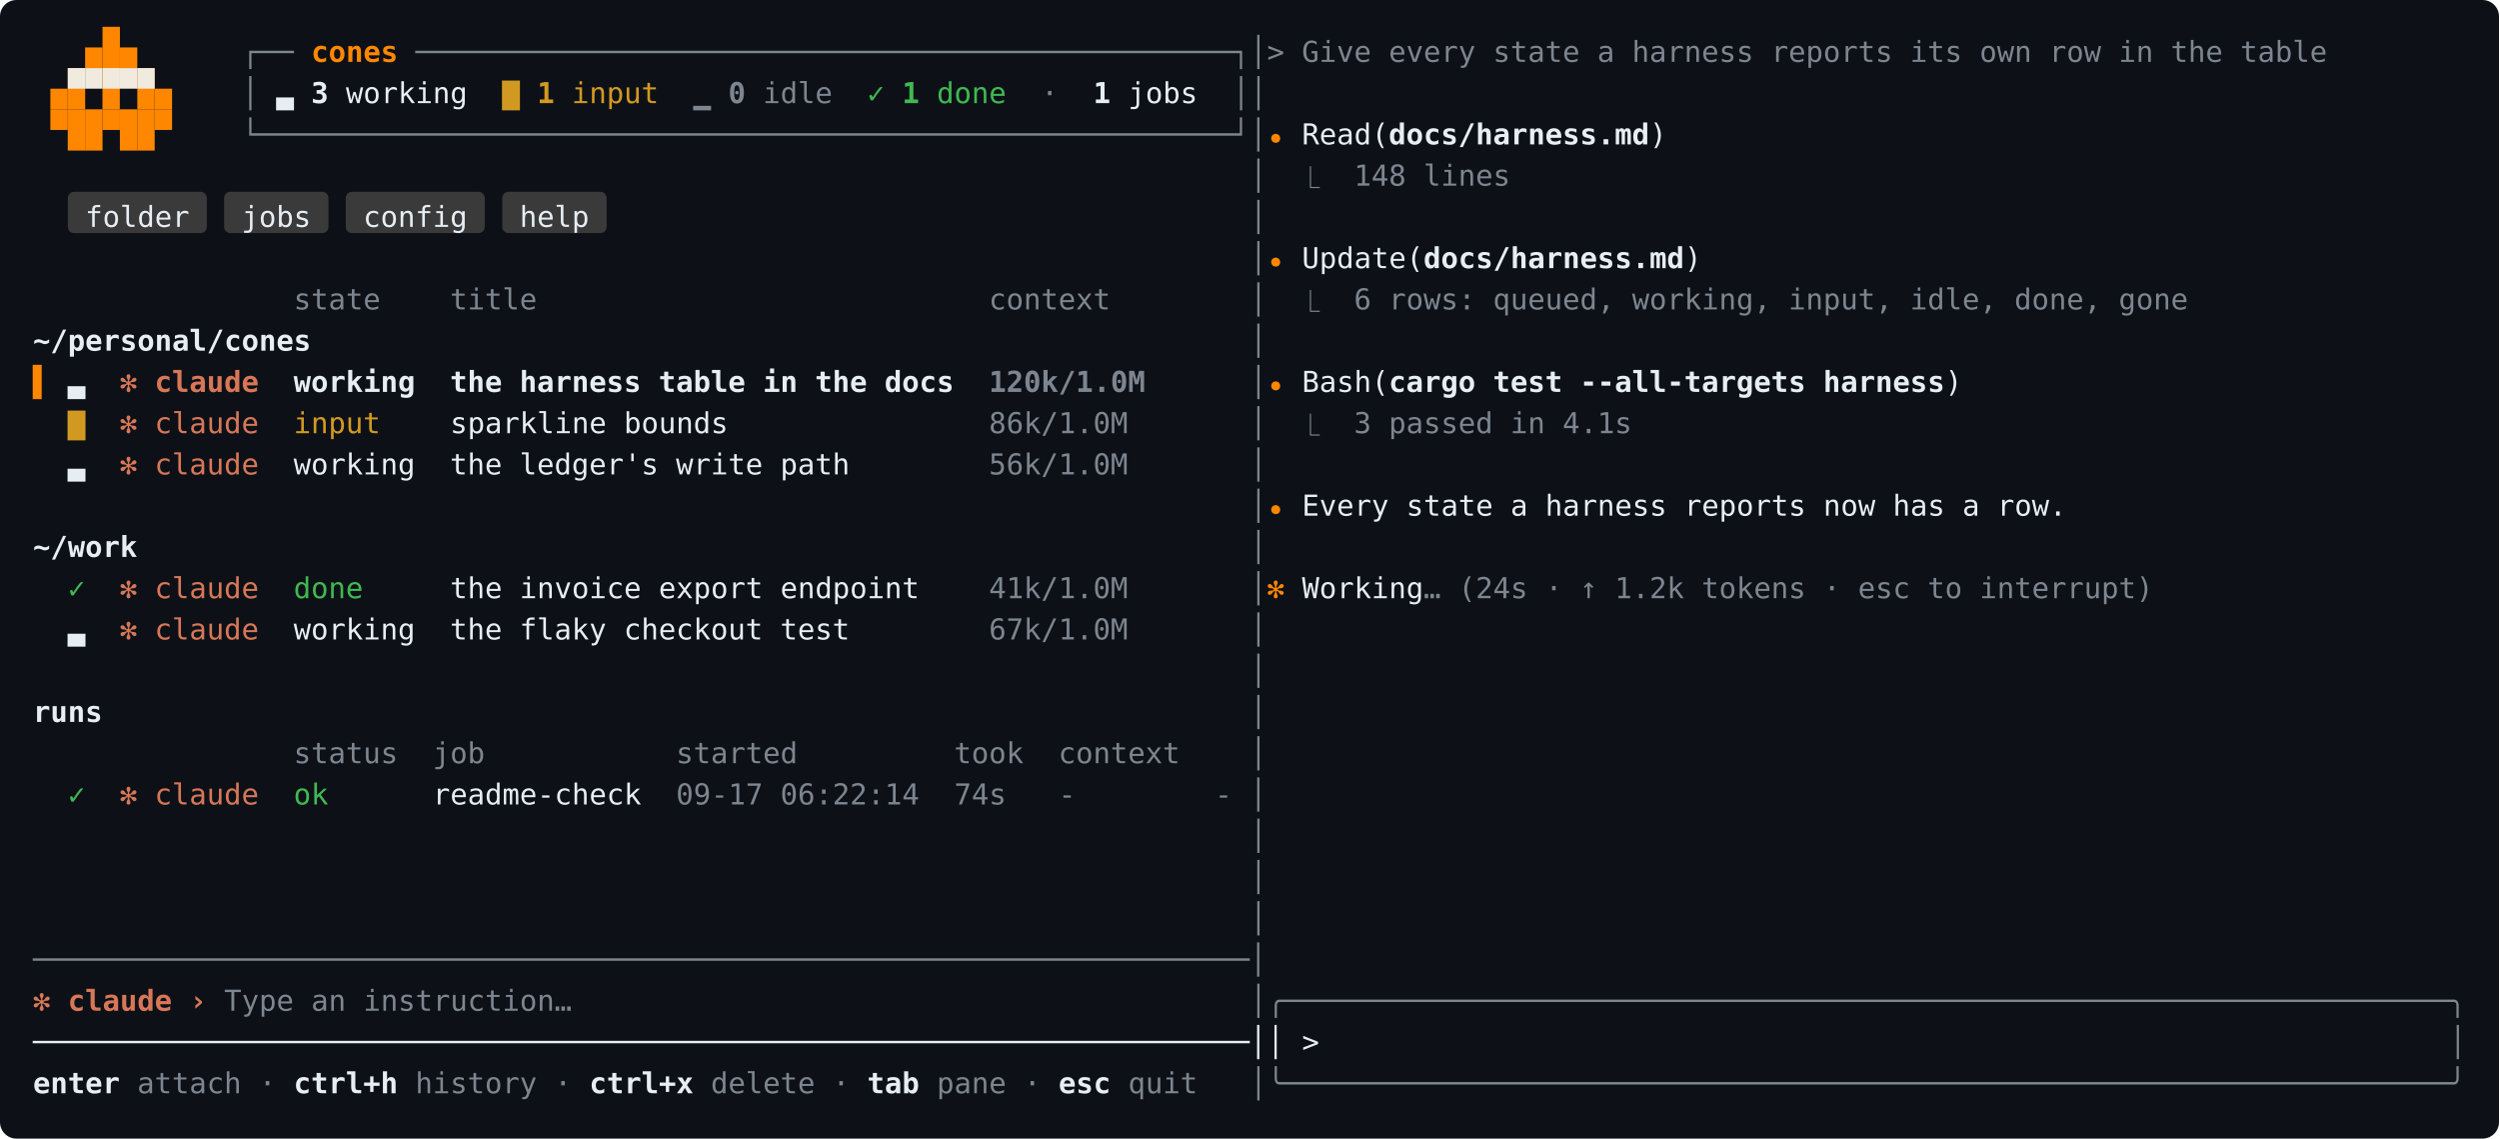
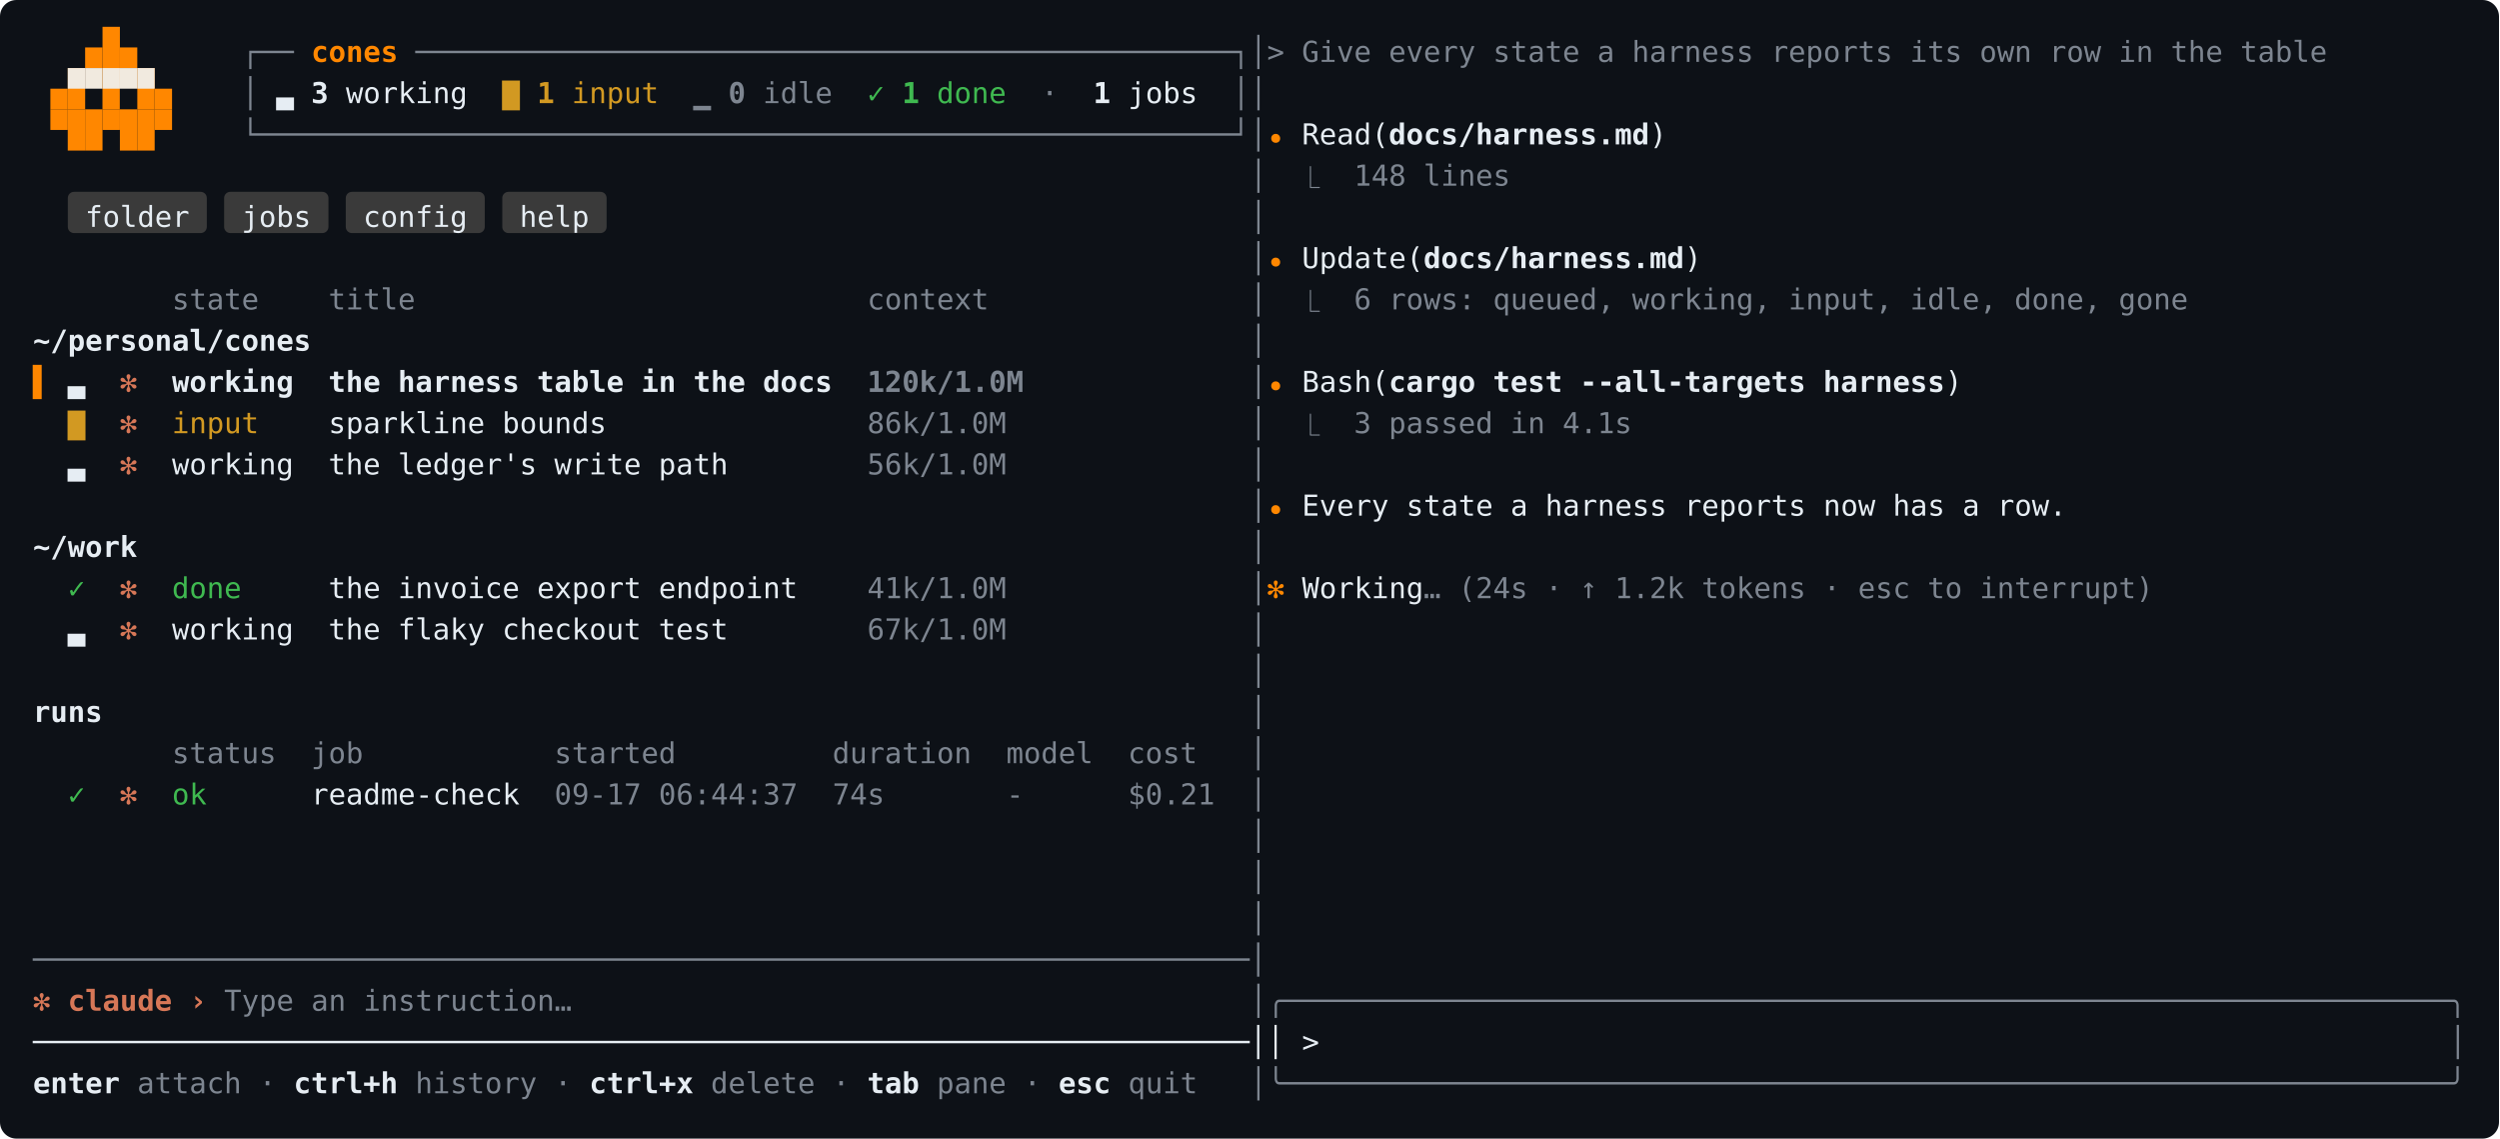
<svg xmlns="http://www.w3.org/2000/svg" width="1212" height="552" viewBox="0 0 1212 552" font-family="SFMono-Regular,Menlo,Consolas,monospace" font-size="14">
  <rect width="1212" height="552" rx="8" fill="#0d1117" />
  <rect x="41.29" y="23.0" width="8.43" height="10.0" fill="#ff8700" />
  <rect x="49.72" y="13" width="8.43" height="20" fill="#ff8700" />
  <rect x="58.15" y="23.0" width="8.43" height="10.0" fill="#ff8700" />
  <text x="117.2" y="30" xml:space="preserve" textLength="33.7" lengthAdjust="spacingAndGlyphs" fill="#7d8590">┌── </text>
  <text x="150.9" y="30" xml:space="preserve" textLength="50.6" lengthAdjust="spacingAndGlyphs" fill="#ff8700" font-weight="700">cones </text>
  <text x="201.5" y="30" xml:space="preserve" textLength="927.3" lengthAdjust="spacingAndGlyphs" fill="#7d8590">───────────────────────────────────────────────┐│&gt; Give every state a harness reports its own row in the table</text>
  <rect x="24.43" y="43.0" width="8.43" height="10.0" fill="#ff8700" />
  <rect x="32.9" y="33" width="8.4" height="20" rx="0" fill="#ff8700" />
  <rect x="32.86" y="33" width="8.43" height="10.0" fill="#f1eadf" />
  <rect x="41.29" y="33" width="8.43" height="10.0" fill="#f1eadf" />
  <rect x="49.7" y="33" width="8.4" height="20" rx="0" fill="#ff8700" />
  <rect x="49.72" y="33" width="8.43" height="10.0" fill="#f1eadf" />
  <rect x="58.15" y="33" width="8.43" height="10.0" fill="#f1eadf" />
  <rect x="66.6" y="33" width="8.4" height="20" rx="0" fill="#ff8700" />
  <rect x="66.58" y="33" width="8.43" height="10.0" fill="#f1eadf" />
  <rect x="75.01" y="43.0" width="8.43" height="10.0" fill="#ff8700" />
  <text x="117.2" y="50" xml:space="preserve" textLength="8.4" lengthAdjust="spacingAndGlyphs" fill="#7d8590">│</text>
  <text x="125.6" y="50" xml:space="preserve" textLength="25.3" lengthAdjust="spacingAndGlyphs" fill="#e6edf3"> ▃ </text>
  <text x="150.9" y="50" xml:space="preserve" textLength="8.4" lengthAdjust="spacingAndGlyphs" fill="#e6edf3" font-weight="700">3</text>
  <text x="159.3" y="50" xml:space="preserve" textLength="84.3" lengthAdjust="spacingAndGlyphs" fill="#e6edf3"> working  </text>
  <text x="243.6" y="50" xml:space="preserve" textLength="16.9" lengthAdjust="spacingAndGlyphs" fill="#d29922">▇ </text>
  <text x="260.5" y="50" xml:space="preserve" textLength="8.4" lengthAdjust="spacingAndGlyphs" fill="#d29922" font-weight="700">1</text>
  <text x="268.9" y="50" xml:space="preserve" textLength="50.6" lengthAdjust="spacingAndGlyphs" fill="#d29922"> input</text>
  <text x="336.3" y="50" xml:space="preserve" textLength="16.9" lengthAdjust="spacingAndGlyphs" fill="#7d8590">▁ </text>
  <text x="353.2" y="50" xml:space="preserve" textLength="8.4" lengthAdjust="spacingAndGlyphs" fill="#7d8590" font-weight="700">0</text>
  <text x="361.6" y="50" xml:space="preserve" textLength="42.1" lengthAdjust="spacingAndGlyphs" fill="#7d8590"> idle</text>
  <text x="420.6" y="50" xml:space="preserve" textLength="16.9" lengthAdjust="spacingAndGlyphs" fill="#3fb950">✓ </text>
  <text x="437.5" y="50" xml:space="preserve" textLength="8.4" lengthAdjust="spacingAndGlyphs" fill="#3fb950" font-weight="700">1</text>
  <text x="445.9" y="50" xml:space="preserve" textLength="42.1" lengthAdjust="spacingAndGlyphs" fill="#3fb950"> done</text>
  <text x="504.9" y="50" xml:space="preserve" textLength="25.3" lengthAdjust="spacingAndGlyphs" fill="#7d8590">·  </text>
  <text x="530.2" y="50" xml:space="preserve" textLength="8.4" lengthAdjust="spacingAndGlyphs" fill="#e6edf3" font-weight="700">1</text>
  <text x="538.7" y="50" xml:space="preserve" textLength="59.0" lengthAdjust="spacingAndGlyphs" fill="#e6edf3"> jobs  </text>
  <text x="597.7" y="50" xml:space="preserve" textLength="16.9" lengthAdjust="spacingAndGlyphs" fill="#7d8590">││</text>
  <rect x="24.43" y="53" width="8.43" height="10.0" fill="#ff8700" />
  <rect x="32.86" y="53" width="8.43" height="20" fill="#ff8700" />
  <rect x="41.29" y="53" width="8.43" height="20" fill="#ff8700" />
  <rect x="49.72" y="53" width="8.43" height="10.0" fill="#ff8700" />
  <rect x="58.15" y="53" width="8.43" height="20" fill="#ff8700" />
  <rect x="66.58" y="53" width="8.43" height="20" fill="#ff8700" />
  <rect x="75.01" y="53" width="8.43" height="10.0" fill="#ff8700" />
  <text x="117.2" y="70" xml:space="preserve" textLength="497.4" lengthAdjust="spacingAndGlyphs" fill="#7d8590">└────────────────────────────────────────────────────────┘│</text>
  <text x="614.5" y="70" xml:space="preserve" textLength="8.4" lengthAdjust="spacingAndGlyphs" fill="#ff8700">⏺</text>
  <text x="623.0" y="70" xml:space="preserve" textLength="50.6" lengthAdjust="spacingAndGlyphs" fill="#e6edf3"> Read(</text>
  <text x="673.5" y="70" xml:space="preserve" textLength="126.4" lengthAdjust="spacingAndGlyphs" fill="#e6edf3" font-weight="700">docs/harness.md</text>
  <text x="800.0" y="70" xml:space="preserve" textLength="8.4" lengthAdjust="spacingAndGlyphs" fill="#e6edf3">)</text>
  <text x="606.1" y="90" xml:space="preserve" textLength="8.4" lengthAdjust="spacingAndGlyphs" fill="#7d8590">│</text>
  <text x="631.4" y="90" xml:space="preserve" textLength="101.2" lengthAdjust="spacingAndGlyphs" fill="#7d8590">⎿  148 lines</text>
  <rect x="32.9" y="93" width="67.4" height="20" rx="3" fill="#3a3a3a" />
  <text x="32.9" y="110" xml:space="preserve" textLength="67.4" lengthAdjust="spacingAndGlyphs" fill="#e6edf3"> folder </text>
  <rect x="108.7" y="93" width="50.6" height="20" rx="3" fill="#3a3a3a" />
  <text x="108.7" y="110" xml:space="preserve" textLength="50.6" lengthAdjust="spacingAndGlyphs" fill="#e6edf3"> jobs </text>
  <rect x="167.7" y="93" width="67.4" height="20" rx="3" fill="#3a3a3a" />
  <text x="167.7" y="110" xml:space="preserve" textLength="67.4" lengthAdjust="spacingAndGlyphs" fill="#e6edf3"> config </text>
  <rect x="243.6" y="93" width="50.6" height="20" rx="3" fill="#3a3a3a" />
  <text x="243.6" y="110" xml:space="preserve" textLength="50.6" lengthAdjust="spacingAndGlyphs" fill="#e6edf3"> help </text>
  <text x="606.1" y="110" xml:space="preserve" textLength="8.4" lengthAdjust="spacingAndGlyphs" fill="#7d8590">│</text>
  <text x="606.1" y="130" xml:space="preserve" textLength="8.4" lengthAdjust="spacingAndGlyphs" fill="#7d8590">│</text>
  <text x="614.5" y="130" xml:space="preserve" textLength="8.4" lengthAdjust="spacingAndGlyphs" fill="#ff8700">⏺</text>
  <text x="623.0" y="130" xml:space="preserve" textLength="67.4" lengthAdjust="spacingAndGlyphs" fill="#e6edf3"> Update(</text>
  <text x="690.4" y="130" xml:space="preserve" textLength="126.4" lengthAdjust="spacingAndGlyphs" fill="#e6edf3" font-weight="700">docs/harness.md</text>
  <text x="816.9" y="130" xml:space="preserve" textLength="8.4" lengthAdjust="spacingAndGlyphs" fill="#e6edf3">)</text>
-   <text x="16.0" y="150" xml:space="preserve" textLength="556.4" lengthAdjust="spacingAndGlyphs" fill="#7d8590">               state    title                          context    </text>
+   <text x="16.0" y="150" xml:space="preserve" textLength="497.4" lengthAdjust="spacingAndGlyphs" fill="#7d8590">        state    title                          context    </text>
  <text x="606.1" y="150" xml:space="preserve" textLength="8.4" lengthAdjust="spacingAndGlyphs" fill="#7d8590">│</text>
  <text x="631.4" y="150" xml:space="preserve" textLength="429.9" lengthAdjust="spacingAndGlyphs" fill="#7d8590">⎿  6 rows: queued, working, input, idle, done, gone</text>
  <text x="16.0" y="170" xml:space="preserve" textLength="134.9" lengthAdjust="spacingAndGlyphs" fill="#e6edf3" font-weight="700">~/personal/cones</text>
  <text x="606.1" y="170" xml:space="preserve" textLength="8.4" lengthAdjust="spacingAndGlyphs" fill="#7d8590">│</text>
  <text x="16.0" y="190" xml:space="preserve" textLength="16.9" lengthAdjust="spacingAndGlyphs" fill="#ff8700" font-weight="700">▌ </text>
  <text x="32.9" y="190" xml:space="preserve" textLength="25.3" lengthAdjust="spacingAndGlyphs" fill="#e6edf3" font-weight="700">▃  </text>
-   <text x="58.1" y="190" xml:space="preserve" textLength="84.3" lengthAdjust="spacingAndGlyphs" fill="#d77757" font-weight="700">✻ claude  </text>
-   <text x="142.4" y="190" xml:space="preserve" textLength="337.2" lengthAdjust="spacingAndGlyphs" fill="#e6edf3" font-weight="700">working  the harness table in the docs  </text>
-   <text x="479.6" y="190" xml:space="preserve" textLength="92.7" lengthAdjust="spacingAndGlyphs" fill="#7d8590" font-weight="700">120k/1.0M  </text>
+   <text x="58.1" y="190" xml:space="preserve" textLength="25.3" lengthAdjust="spacingAndGlyphs" fill="#d77757" font-weight="700">✻  </text>
+   <text x="83.4" y="190" xml:space="preserve" textLength="337.2" lengthAdjust="spacingAndGlyphs" fill="#e6edf3" font-weight="700">working  the harness table in the docs  </text>
+   <text x="420.6" y="190" xml:space="preserve" textLength="92.7" lengthAdjust="spacingAndGlyphs" fill="#7d8590" font-weight="700">120k/1.0M  </text>
  <text x="606.1" y="190" xml:space="preserve" textLength="8.4" lengthAdjust="spacingAndGlyphs" fill="#7d8590">│</text>
  <text x="614.5" y="190" xml:space="preserve" textLength="8.4" lengthAdjust="spacingAndGlyphs" fill="#ff8700">⏺</text>
  <text x="623.0" y="190" xml:space="preserve" textLength="50.6" lengthAdjust="spacingAndGlyphs" fill="#e6edf3"> Bash(</text>
  <text x="673.5" y="190" xml:space="preserve" textLength="269.8" lengthAdjust="spacingAndGlyphs" fill="#e6edf3" font-weight="700">cargo test --all-targets harness</text>
  <text x="943.3" y="190" xml:space="preserve" textLength="8.4" lengthAdjust="spacingAndGlyphs" fill="#e6edf3">)</text>
  <text x="32.9" y="210" xml:space="preserve" textLength="25.3" lengthAdjust="spacingAndGlyphs" fill="#d29922">▇  </text>
-   <text x="58.1" y="210" xml:space="preserve" textLength="84.3" lengthAdjust="spacingAndGlyphs" fill="#d77757">✻ claude  </text>
-   <text x="142.4" y="210" xml:space="preserve" textLength="75.9" lengthAdjust="spacingAndGlyphs" fill="#d29922">input    </text>
-   <text x="218.3" y="210" xml:space="preserve" textLength="261.3" lengthAdjust="spacingAndGlyphs" fill="#e6edf3">sparkline bounds               </text>
-   <text x="479.6" y="210" xml:space="preserve" textLength="92.7" lengthAdjust="spacingAndGlyphs" fill="#7d8590">86k/1.0M   </text>
+   <text x="58.1" y="210" xml:space="preserve" textLength="25.3" lengthAdjust="spacingAndGlyphs" fill="#d77757">✻  </text>
+   <text x="83.4" y="210" xml:space="preserve" textLength="75.9" lengthAdjust="spacingAndGlyphs" fill="#d29922">input    </text>
+   <text x="159.3" y="210" xml:space="preserve" textLength="261.3" lengthAdjust="spacingAndGlyphs" fill="#e6edf3">sparkline bounds               </text>
+   <text x="420.6" y="210" xml:space="preserve" textLength="92.7" lengthAdjust="spacingAndGlyphs" fill="#7d8590">86k/1.0M   </text>
  <text x="606.1" y="210" xml:space="preserve" textLength="8.4" lengthAdjust="spacingAndGlyphs" fill="#7d8590">│</text>
  <text x="631.4" y="210" xml:space="preserve" textLength="160.2" lengthAdjust="spacingAndGlyphs" fill="#7d8590">⎿  3 passed in 4.1s</text>
  <text x="32.9" y="230" xml:space="preserve" textLength="25.3" lengthAdjust="spacingAndGlyphs" fill="#e6edf3">▃  </text>
-   <text x="58.1" y="230" xml:space="preserve" textLength="84.3" lengthAdjust="spacingAndGlyphs" fill="#d77757">✻ claude  </text>
-   <text x="142.4" y="230" xml:space="preserve" textLength="337.2" lengthAdjust="spacingAndGlyphs" fill="#e6edf3">working  the ledger's write path        </text>
-   <text x="479.6" y="230" xml:space="preserve" textLength="92.7" lengthAdjust="spacingAndGlyphs" fill="#7d8590">56k/1.0M   </text>
+   <text x="58.1" y="230" xml:space="preserve" textLength="25.3" lengthAdjust="spacingAndGlyphs" fill="#d77757">✻  </text>
+   <text x="83.4" y="230" xml:space="preserve" textLength="337.2" lengthAdjust="spacingAndGlyphs" fill="#e6edf3">working  the ledger's write path        </text>
+   <text x="420.6" y="230" xml:space="preserve" textLength="92.7" lengthAdjust="spacingAndGlyphs" fill="#7d8590">56k/1.0M   </text>
  <text x="606.1" y="230" xml:space="preserve" textLength="8.4" lengthAdjust="spacingAndGlyphs" fill="#7d8590">│</text>
  <text x="606.1" y="250" xml:space="preserve" textLength="8.4" lengthAdjust="spacingAndGlyphs" fill="#7d8590">│</text>
  <text x="614.5" y="250" xml:space="preserve" textLength="8.4" lengthAdjust="spacingAndGlyphs" fill="#ff8700">⏺</text>
  <text x="623.0" y="250" xml:space="preserve" textLength="379.3" lengthAdjust="spacingAndGlyphs" fill="#e6edf3"> Every state a harness reports now has a row.</text>
  <text x="16.0" y="270" xml:space="preserve" textLength="50.6" lengthAdjust="spacingAndGlyphs" fill="#e6edf3" font-weight="700">~/work</text>
  <text x="606.1" y="270" xml:space="preserve" textLength="8.4" lengthAdjust="spacingAndGlyphs" fill="#7d8590">│</text>
  <text x="32.9" y="290" xml:space="preserve" textLength="25.3" lengthAdjust="spacingAndGlyphs" fill="#3fb950">✓  </text>
-   <text x="58.1" y="290" xml:space="preserve" textLength="84.3" lengthAdjust="spacingAndGlyphs" fill="#d77757">✻ claude  </text>
-   <text x="142.4" y="290" xml:space="preserve" textLength="75.9" lengthAdjust="spacingAndGlyphs" fill="#3fb950">done     </text>
-   <text x="218.3" y="290" xml:space="preserve" textLength="261.3" lengthAdjust="spacingAndGlyphs" fill="#e6edf3">the invoice export endpoint    </text>
-   <text x="479.6" y="290" xml:space="preserve" textLength="92.7" lengthAdjust="spacingAndGlyphs" fill="#7d8590">41k/1.0M   </text>
+   <text x="58.1" y="290" xml:space="preserve" textLength="25.3" lengthAdjust="spacingAndGlyphs" fill="#d77757">✻  </text>
+   <text x="83.4" y="290" xml:space="preserve" textLength="75.9" lengthAdjust="spacingAndGlyphs" fill="#3fb950">done     </text>
+   <text x="159.3" y="290" xml:space="preserve" textLength="261.3" lengthAdjust="spacingAndGlyphs" fill="#e6edf3">the invoice export endpoint    </text>
+   <text x="420.6" y="290" xml:space="preserve" textLength="92.7" lengthAdjust="spacingAndGlyphs" fill="#7d8590">41k/1.0M   </text>
  <text x="606.1" y="290" xml:space="preserve" textLength="8.4" lengthAdjust="spacingAndGlyphs" fill="#7d8590">│</text>
  <text x="614.5" y="290" xml:space="preserve" textLength="8.4" lengthAdjust="spacingAndGlyphs" fill="#ff8700">✻</text>
  <text x="623.0" y="290" xml:space="preserve" textLength="67.4" lengthAdjust="spacingAndGlyphs" fill="#e6edf3"> Working</text>
  <text x="690.4" y="290" xml:space="preserve" textLength="354.1" lengthAdjust="spacingAndGlyphs" fill="#7d8590">… (24s · ↑ 1.2k tokens · esc to interrupt)</text>
  <text x="32.9" y="310" xml:space="preserve" textLength="25.3" lengthAdjust="spacingAndGlyphs" fill="#e6edf3">▃  </text>
-   <text x="58.1" y="310" xml:space="preserve" textLength="84.3" lengthAdjust="spacingAndGlyphs" fill="#d77757">✻ claude  </text>
-   <text x="142.4" y="310" xml:space="preserve" textLength="337.2" lengthAdjust="spacingAndGlyphs" fill="#e6edf3">working  the flaky checkout test        </text>
-   <text x="479.6" y="310" xml:space="preserve" textLength="92.7" lengthAdjust="spacingAndGlyphs" fill="#7d8590">67k/1.0M   </text>
+   <text x="58.1" y="310" xml:space="preserve" textLength="25.3" lengthAdjust="spacingAndGlyphs" fill="#d77757">✻  </text>
+   <text x="83.4" y="310" xml:space="preserve" textLength="337.2" lengthAdjust="spacingAndGlyphs" fill="#e6edf3">working  the flaky checkout test        </text>
+   <text x="420.6" y="310" xml:space="preserve" textLength="92.7" lengthAdjust="spacingAndGlyphs" fill="#7d8590">67k/1.0M   </text>
  <text x="606.1" y="310" xml:space="preserve" textLength="8.4" lengthAdjust="spacingAndGlyphs" fill="#7d8590">│</text>
  <text x="606.1" y="330" xml:space="preserve" textLength="8.4" lengthAdjust="spacingAndGlyphs" fill="#7d8590">│</text>
  <text x="16.0" y="350" xml:space="preserve" textLength="33.7" lengthAdjust="spacingAndGlyphs" fill="#e6edf3" font-weight="700">runs</text>
  <text x="606.1" y="350" xml:space="preserve" textLength="8.4" lengthAdjust="spacingAndGlyphs" fill="#7d8590">│</text>
-   <text x="16.0" y="370" xml:space="preserve" textLength="573.2" lengthAdjust="spacingAndGlyphs" fill="#7d8590">               status  job           started         took  context  </text>
-   <text x="606.1" y="370" xml:space="preserve" textLength="8.4" lengthAdjust="spacingAndGlyphs" fill="#7d8590">│</text>
+   <text x="16.0" y="370" xml:space="preserve" textLength="598.5" lengthAdjust="spacingAndGlyphs" fill="#7d8590">        status  job           started         duration  model  cost   │</text>
  <text x="32.9" y="390" xml:space="preserve" textLength="25.3" lengthAdjust="spacingAndGlyphs" fill="#3fb950">✓  </text>
-   <text x="58.1" y="390" xml:space="preserve" textLength="84.3" lengthAdjust="spacingAndGlyphs" fill="#d77757">✻ claude  </text>
-   <text x="142.4" y="390" xml:space="preserve" textLength="67.4" lengthAdjust="spacingAndGlyphs" fill="#3fb950">ok      </text>
-   <text x="209.9" y="390" xml:space="preserve" textLength="118.0" lengthAdjust="spacingAndGlyphs" fill="#e6edf3">readme-check  </text>
-   <text x="327.9" y="390" xml:space="preserve" textLength="286.6" lengthAdjust="spacingAndGlyphs" fill="#7d8590">09-17 06:22:14  74s   -        - │</text>
+   <text x="58.1" y="390" xml:space="preserve" textLength="25.3" lengthAdjust="spacingAndGlyphs" fill="#d77757">✻  </text>
+   <text x="83.4" y="390" xml:space="preserve" textLength="67.4" lengthAdjust="spacingAndGlyphs" fill="#3fb950">ok      </text>
+   <text x="150.9" y="390" xml:space="preserve" textLength="118.0" lengthAdjust="spacingAndGlyphs" fill="#e6edf3">readme-check  </text>
+   <text x="268.9" y="390" xml:space="preserve" textLength="345.6" lengthAdjust="spacingAndGlyphs" fill="#7d8590">09-17 06:44:37  74s       -      $0.21  │</text>
  <text x="606.1" y="410" xml:space="preserve" textLength="8.4" lengthAdjust="spacingAndGlyphs" fill="#7d8590">│</text>
  <text x="606.1" y="430" xml:space="preserve" textLength="8.4" lengthAdjust="spacingAndGlyphs" fill="#7d8590">│</text>
  <text x="606.1" y="450" xml:space="preserve" textLength="8.4" lengthAdjust="spacingAndGlyphs" fill="#7d8590">│</text>
  <text x="16.0" y="470" xml:space="preserve" textLength="598.5" lengthAdjust="spacingAndGlyphs" fill="#7d8590">──────────────────────────────────────────────────────────────────────│</text>
  <text x="16.0" y="490" xml:space="preserve" textLength="92.7" lengthAdjust="spacingAndGlyphs" fill="#d77757" font-weight="700">✻ claude › </text>
  <text x="108.7" y="490" xml:space="preserve" textLength="8.4" lengthAdjust="spacingAndGlyphs" fill="#7d8590">T</text>
  <text x="117.2" y="490" xml:space="preserve" textLength="160.2" lengthAdjust="spacingAndGlyphs" fill="#7d8590">ype an instruction…</text>
  <text x="606.1" y="490" xml:space="preserve" textLength="590.1" lengthAdjust="spacingAndGlyphs" fill="#7d8590">│╭───────────────────────────────────────────────────────────────────╮</text>
  <text x="16.0" y="510" xml:space="preserve" textLength="607.0" lengthAdjust="spacingAndGlyphs" fill="#e6edf3">──────────────────────────────────────────────────────────────────────││</text>
  <text x="623.0" y="510" xml:space="preserve" textLength="564.8" lengthAdjust="spacingAndGlyphs" fill="#e6edf3"> &gt;                                                                 </text>
  <text x="1187.8" y="510" xml:space="preserve" textLength="8.4" lengthAdjust="spacingAndGlyphs" fill="#7d8590">│</text>
  <text x="16.0" y="530" xml:space="preserve" textLength="42.1" lengthAdjust="spacingAndGlyphs" fill="#e6edf3" font-weight="700">enter</text>
  <text x="58.1" y="530" xml:space="preserve" textLength="84.3" lengthAdjust="spacingAndGlyphs" fill="#7d8590"> attach · </text>
  <text x="142.4" y="530" xml:space="preserve" textLength="50.6" lengthAdjust="spacingAndGlyphs" fill="#e6edf3" font-weight="700">ctrl+h</text>
  <text x="193.0" y="530" xml:space="preserve" textLength="92.7" lengthAdjust="spacingAndGlyphs" fill="#7d8590"> history · </text>
  <text x="285.8" y="530" xml:space="preserve" textLength="50.6" lengthAdjust="spacingAndGlyphs" fill="#e6edf3" font-weight="700">ctrl+x</text>
  <text x="336.3" y="530" xml:space="preserve" textLength="84.3" lengthAdjust="spacingAndGlyphs" fill="#7d8590"> delete · </text>
  <text x="420.6" y="530" xml:space="preserve" textLength="25.3" lengthAdjust="spacingAndGlyphs" fill="#e6edf3" font-weight="700">tab</text>
  <text x="445.9" y="530" xml:space="preserve" textLength="67.4" lengthAdjust="spacingAndGlyphs" fill="#7d8590"> pane · </text>
  <text x="513.4" y="530" xml:space="preserve" textLength="25.3" lengthAdjust="spacingAndGlyphs" fill="#e6edf3" font-weight="700">esc</text>
  <text x="538.7" y="530" xml:space="preserve" textLength="42.1" lengthAdjust="spacingAndGlyphs" fill="#7d8590"> quit</text>
  <text x="606.1" y="530" xml:space="preserve" textLength="590.1" lengthAdjust="spacingAndGlyphs" fill="#7d8590">│╰───────────────────────────────────────────────────────────────────╯</text>
</svg>
